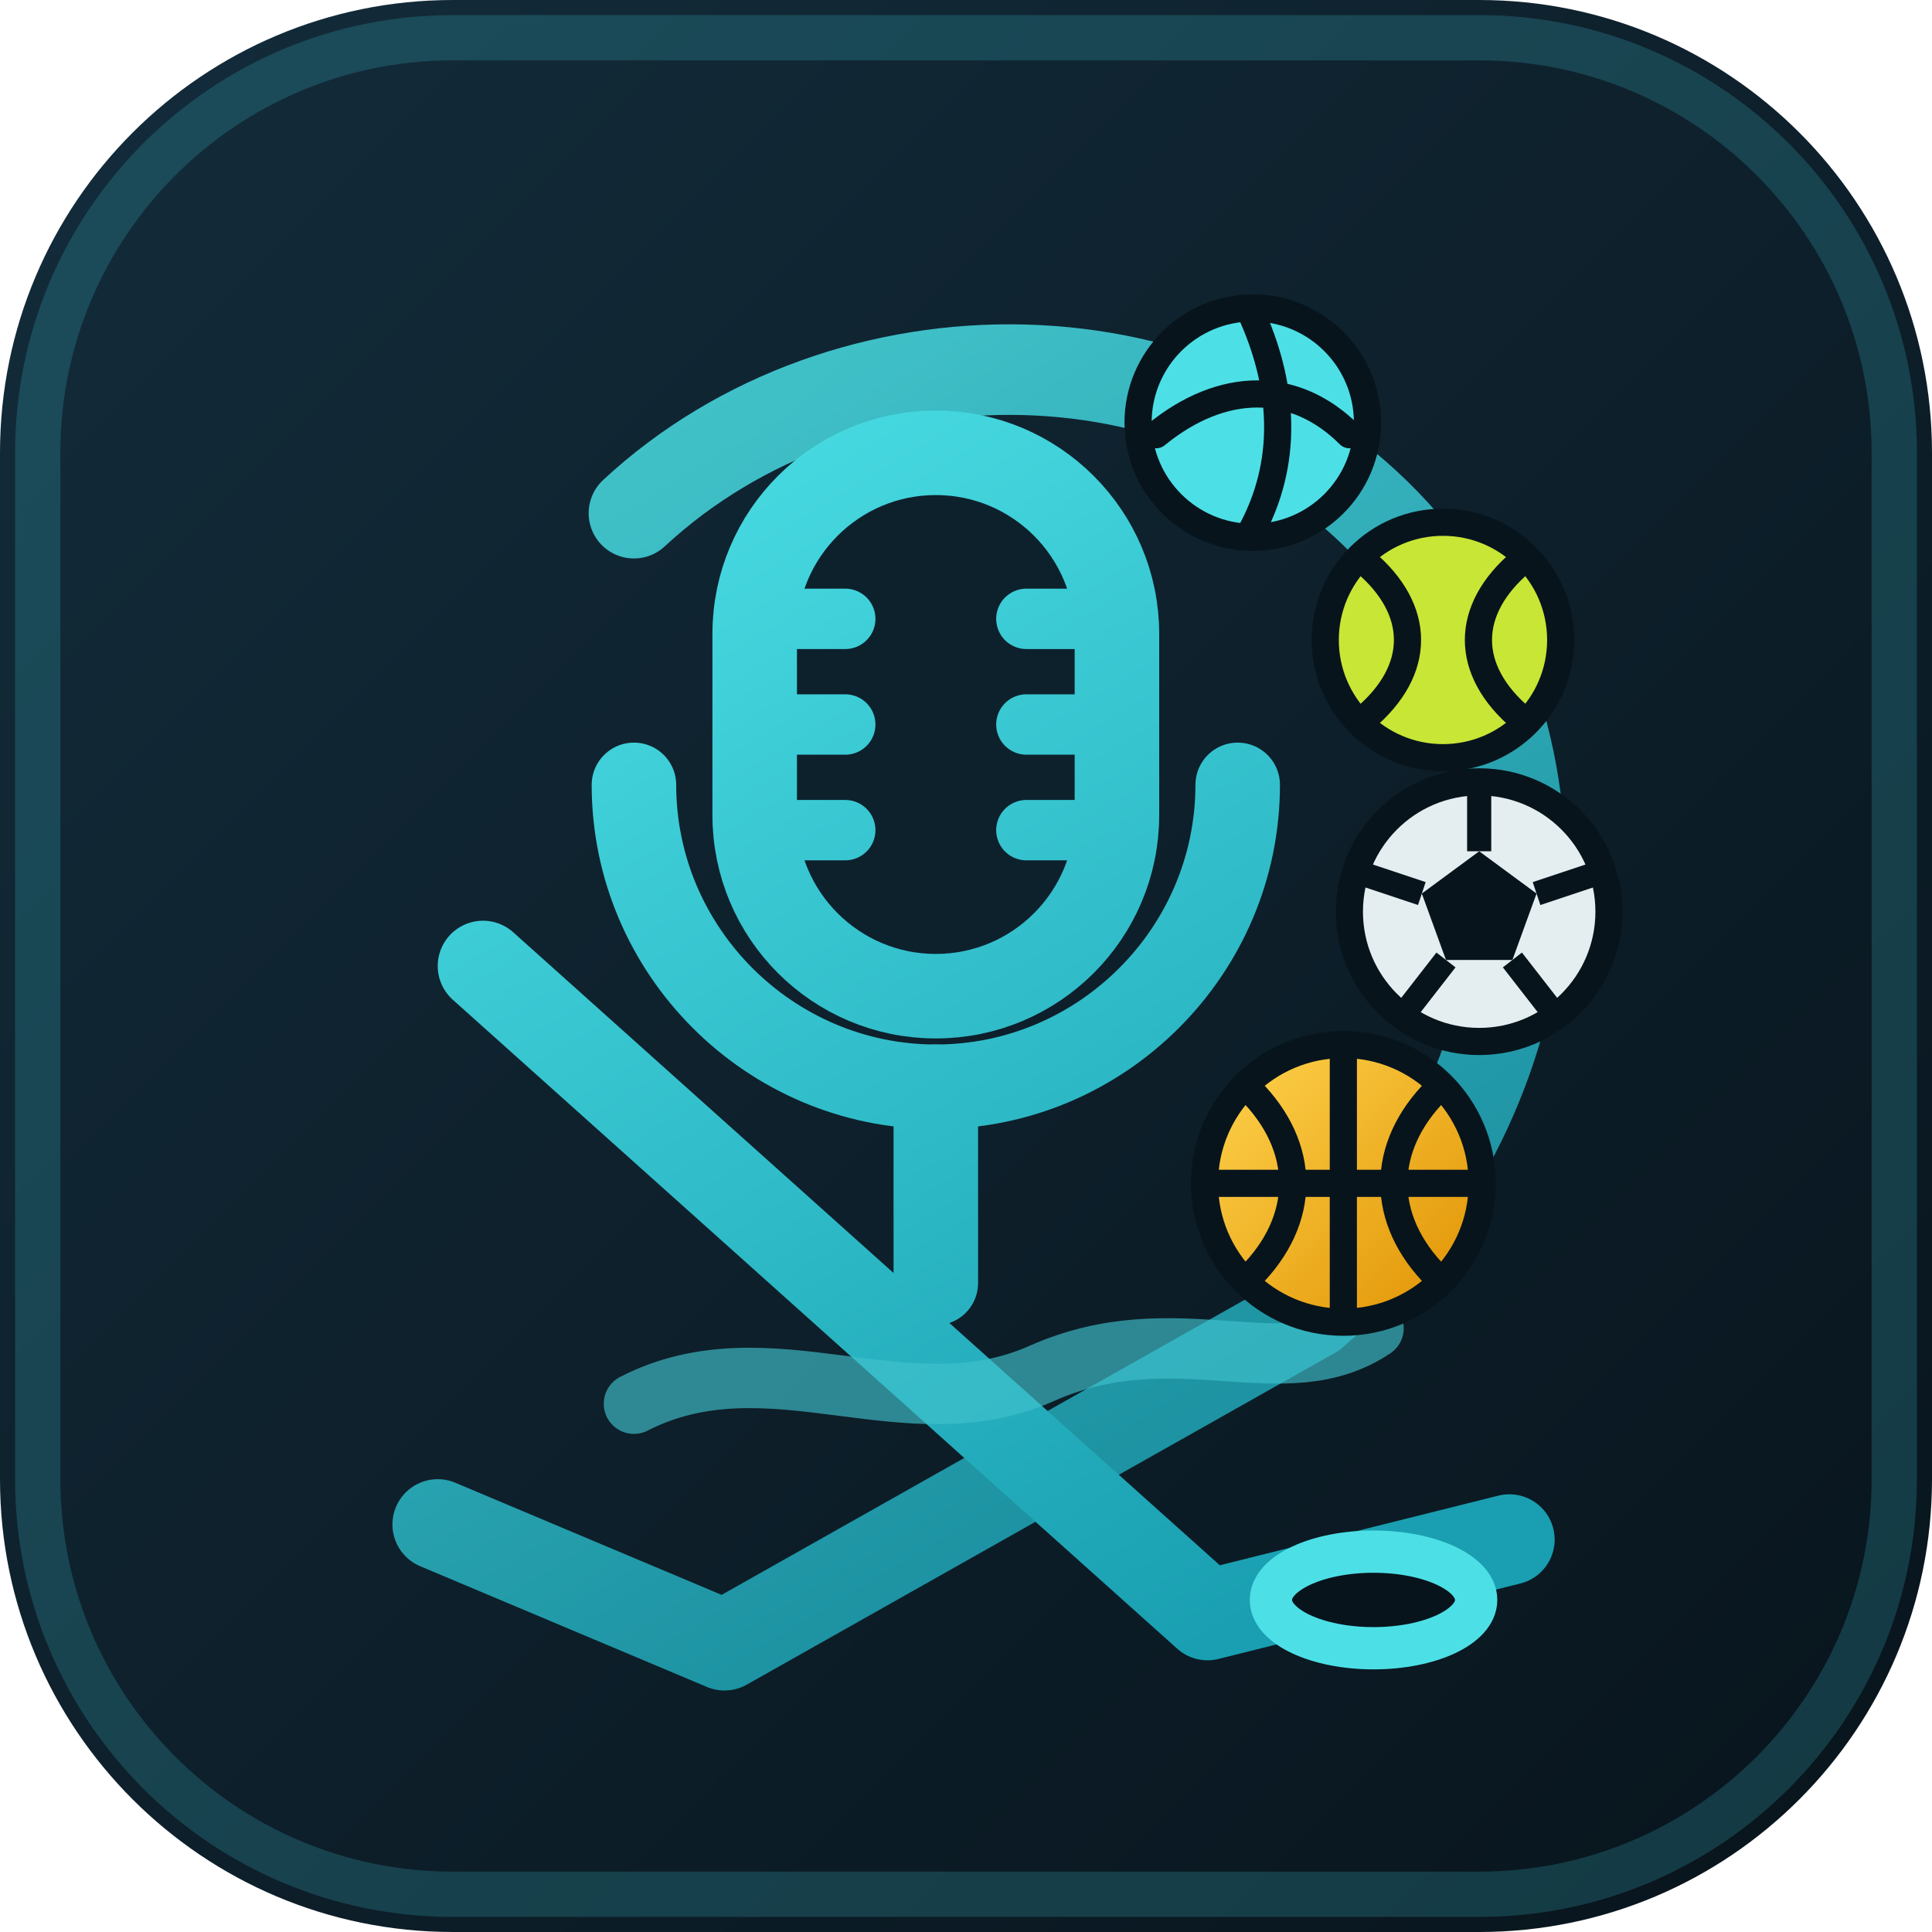
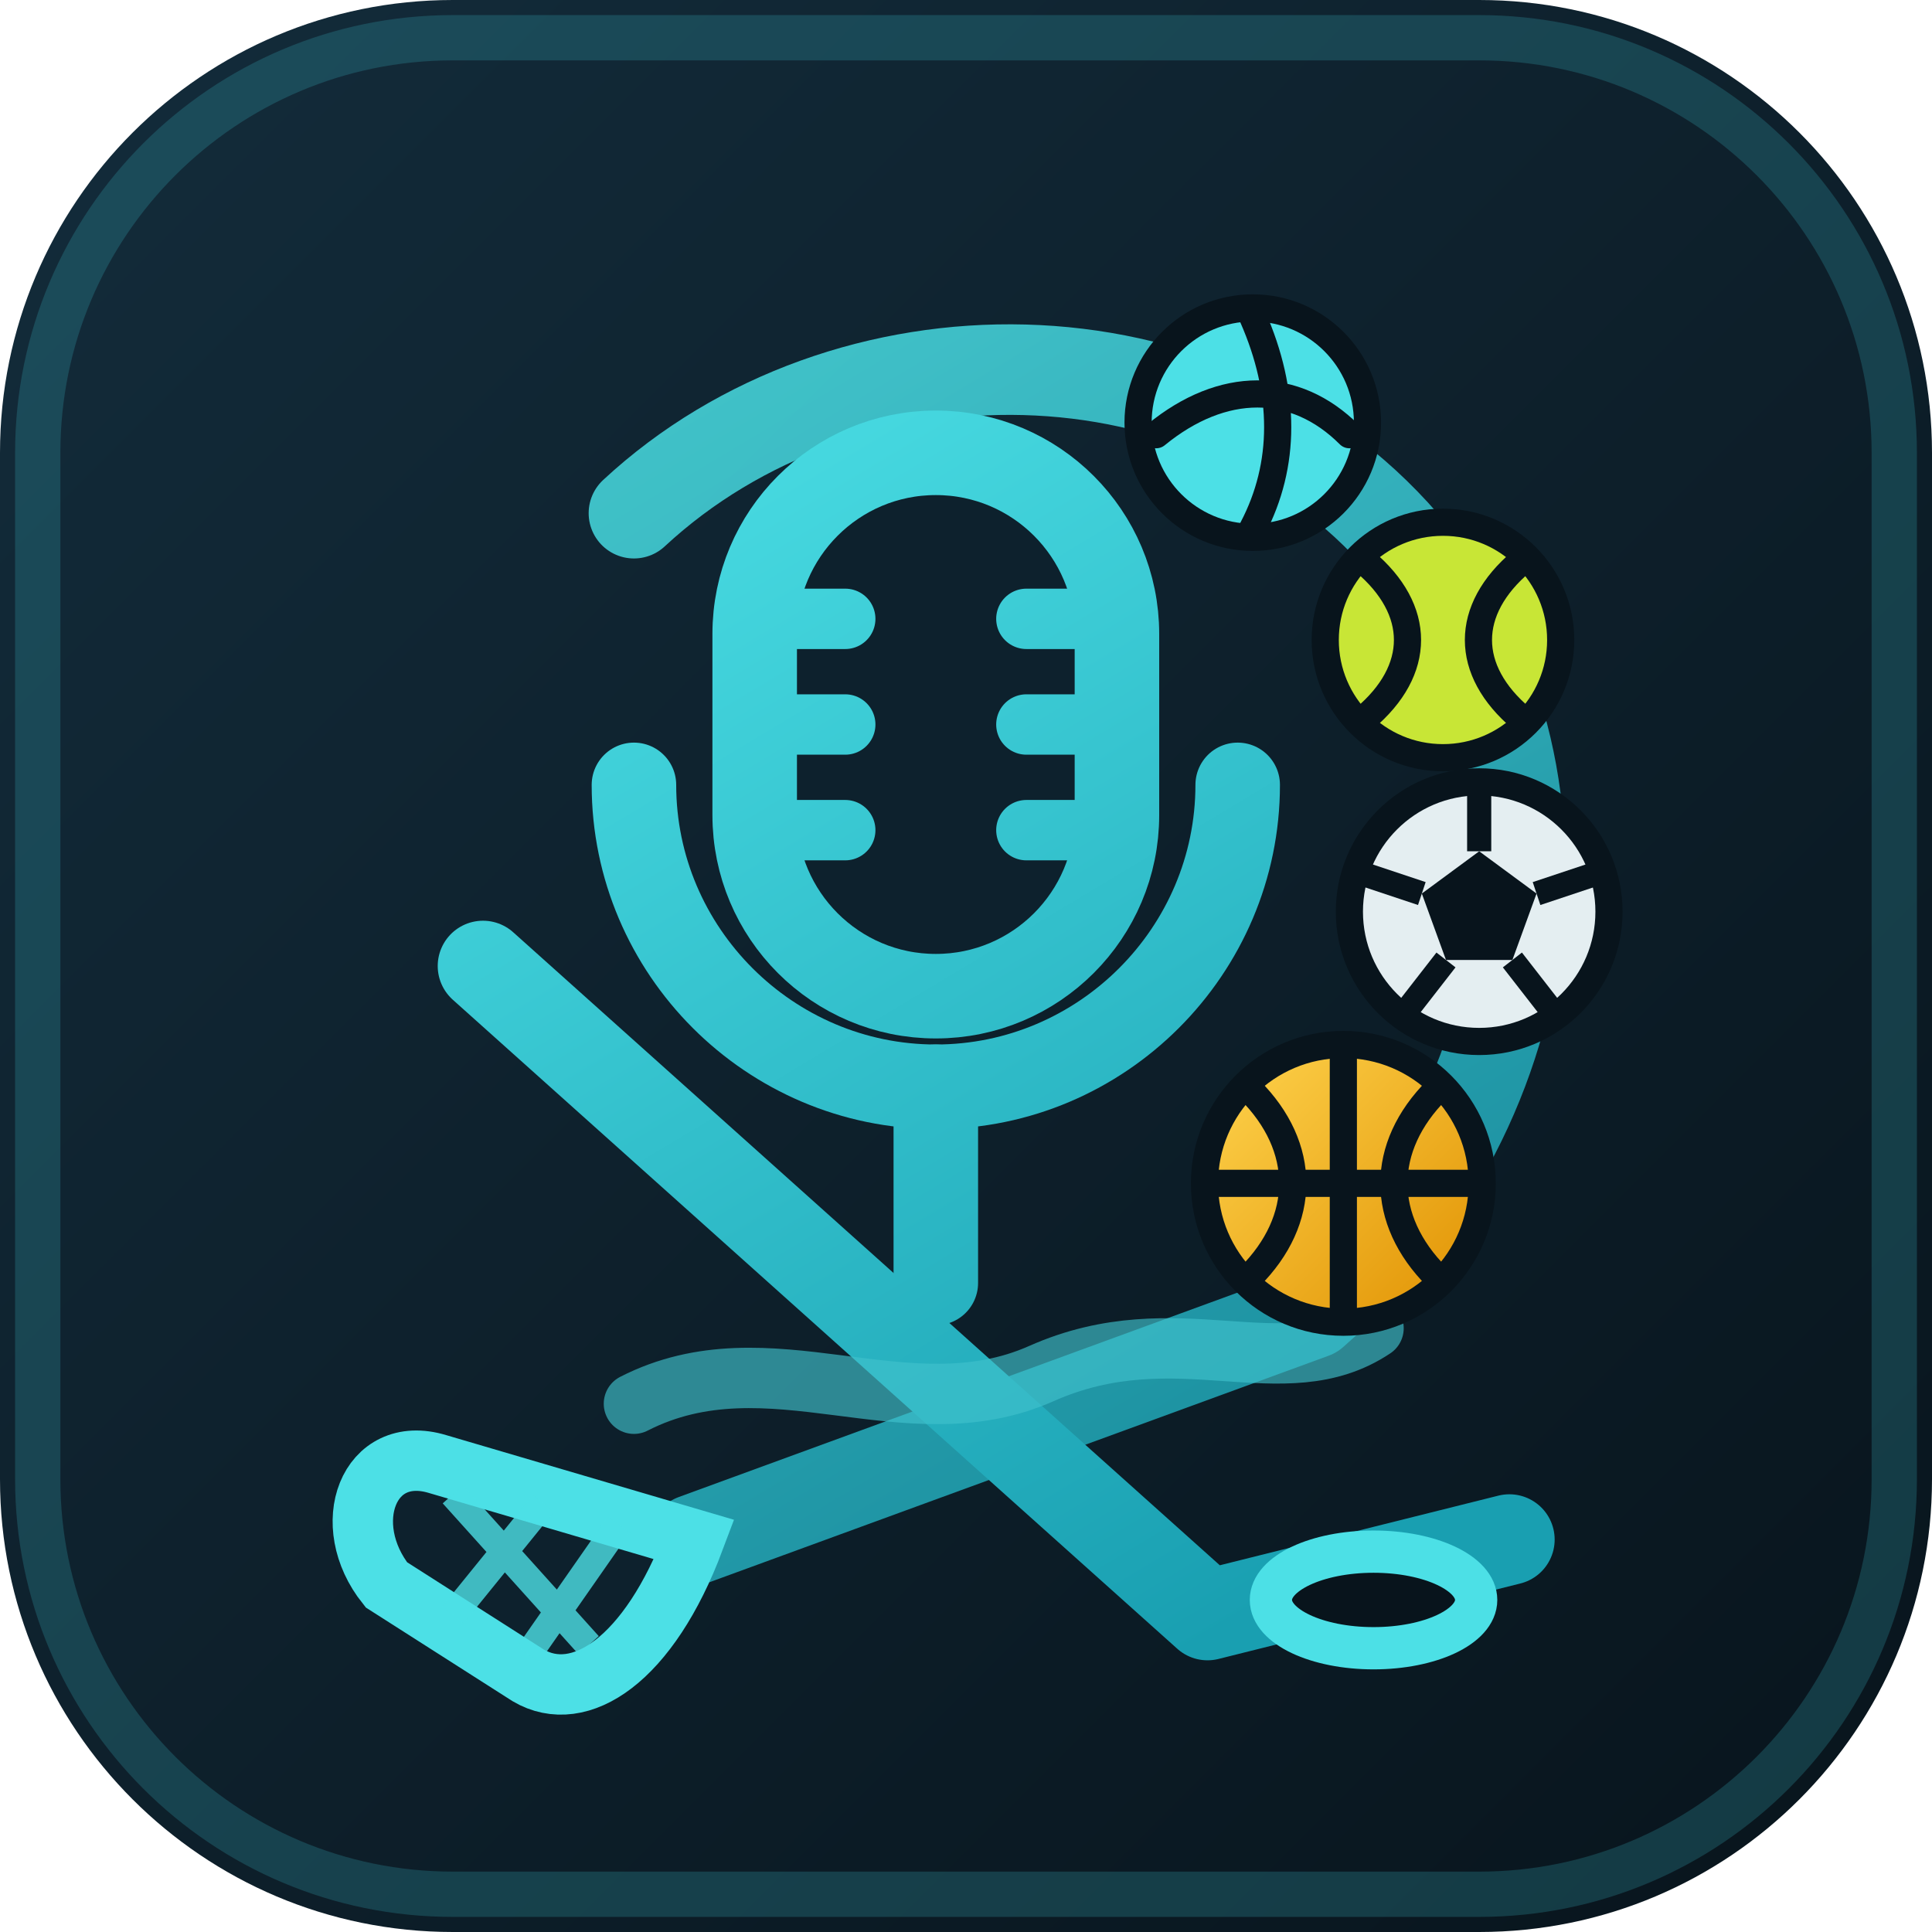
<svg xmlns="http://www.w3.org/2000/svg" viewBox="0 0 64 64" fill="none">
  <defs>
    <linearGradient id="mp-bg" x1="0" y1="0" x2="64" y2="64" gradientUnits="userSpaceOnUse">
      <stop offset="0%" stop-color="#132c3b" />
      <stop offset="100%" stop-color="#08141c" />
    </linearGradient>
    <linearGradient id="mp-mic" x1="20" y1="12" x2="44" y2="52" gradientUnits="userSpaceOnUse">
      <stop offset="0%" stop-color="#4ce0e6" />
      <stop offset="100%" stop-color="#199fb1" />
    </linearGradient>
    <linearGradient id="mp-gold" x1="0" y1="0" x2="1" y2="1">
      <stop offset="0%" stop-color="#ffd54f" />
      <stop offset="100%" stop-color="#e09000" />
    </linearGradient>
  </defs>
  <rect width="64" height="64" rx="15" fill="url(#mp-bg)" />
  <rect x="1.25" y="1.25" width="61.5" height="61.5" rx="13.75" stroke="#3fc1cc" stroke-opacity="0.22" stroke-width="1.5" />
-   <path d="M21 17C28 10.5 40 10.5 46.5 18C52.5 25 51.5 36.5 43.5 43.5L24 54.5L14.5 50.5" stroke="url(#mp-mic)" stroke-width="3" stroke-linecap="round" stroke-linejoin="round" opacity="0.85" />
+   <path d="M21 17C28 10.5 40 10.5 46.5 18C52.5 25 51.5 36.5 43.5 43.5L23 51" stroke="url(#mp-mic)" stroke-width="3" stroke-linecap="round" stroke-linejoin="round" opacity="0.85" />
+   <path d="M23 51L14.5 48.5C12.2 47.8 11.2 50.5 12.8 52.5L17.5 55.5C19.2 56.5 21.5 55 23 51Z" fill="#0d212d" stroke="#4ce0e6" stroke-width="2" />
+   <path d="M15 49.5L19.5 54.5M18 49.8L15 53.5M20.5 50.5L17.5 54.8" stroke="#4ce0e6" stroke-width="0.9" opacity="0.8" />
  <path d="M16 32L40 53.5L50 51" stroke="url(#mp-mic)" stroke-width="3" stroke-linecap="round" stroke-linejoin="round" />
  <ellipse cx="45.5" cy="53" rx="3.4" ry="1.6" fill="#08141c" stroke="#4ce0e6" stroke-width="1.4" />
  <path d="M21 46.5C25.5 44.2 30 47.5 34.5 45.5C39 43.5 42.5 46 45.5 44" stroke="#3fc1cc" stroke-width="2" stroke-linecap="round" opacity="0.65" />
  <rect x="25" y="15" width="12" height="18" rx="6" fill="#0d212d" stroke="url(#mp-mic)" stroke-width="2.8" />
  <path d="M25.5 20.5H28M25.5 24H28M25.5 27.5H28M34 20.5H36.5M34 24H36.5M34 27.5H36.5" stroke="url(#mp-mic)" stroke-width="2" stroke-linecap="round" />
  <path d="M21 26C21 31.5 25.5 36 31 36C36.5 36 41 31.5 41 26" stroke="url(#mp-mic)" stroke-width="2.8" stroke-linecap="round" />
  <line x1="31" y1="36" x2="31" y2="42.5" stroke="url(#mp-mic)" stroke-width="2.8" stroke-linecap="round" />
  <g transform="translate(41.5, 14)">
    <circle cx="0" cy="0" r="3.8" fill="#4ce0e6" stroke="#08141c" stroke-width="0.9" />
    <path d="M-3.2 0.4C-1 -1.4 1.4 -1.4 3.2 0.4M0 -3.5C1.1 -1 1.1 1.4 0 3.5" stroke="#08141c" stroke-width="0.9" stroke-linecap="round" />
  </g>
  <g transform="translate(47.8, 21.2)">
    <circle cx="0" cy="0" r="3.9" fill="#c8e636" stroke="#08141c" stroke-width="0.9" />
    <path d="M-2.6 -2.6C-0.7 -1 -0.7 1 -2.6 2.6M2.6 -2.6C0.7 -1 0.7 1 2.6 2.6" stroke="#08141c" stroke-width="0.9" stroke-linecap="round" />
  </g>
  <g transform="translate(49, 30.2)">
    <circle cx="0" cy="0" r="4.3" fill="#e4eef1" stroke="#08141c" stroke-width="0.9" />
    <polygon points="0,-2 1.9,-0.6 1.1,1.6 -1.1,1.6 -1.9,-0.6" fill="#08141c" />
    <path d="M0 -2V-4.1M1.9 -0.6L4 -1.3M1.1 1.6L2.5 3.4M-1.1 1.6L-2.5 3.4M-1.9 -0.6L-4 -1.3" stroke="#08141c" stroke-width="0.8" />
  </g>
  <g transform="translate(44.5, 39.2)">
    <circle cx="0" cy="0" r="4.6" fill="url(#mp-gold)" stroke="#08141c" stroke-width="0.9" />
    <path d="M-4.3 0H4.3M0 -4.3V4.3M-3.1 -3.1C-1.2 -1.2 -1.2 1.2 -3.1 3.1M3.1 -3.1C1.2 -1.2 1.2 1.2 3.1 3.1" stroke="#08141c" stroke-width="0.9" stroke-linecap="round" />
  </g>
</svg>
